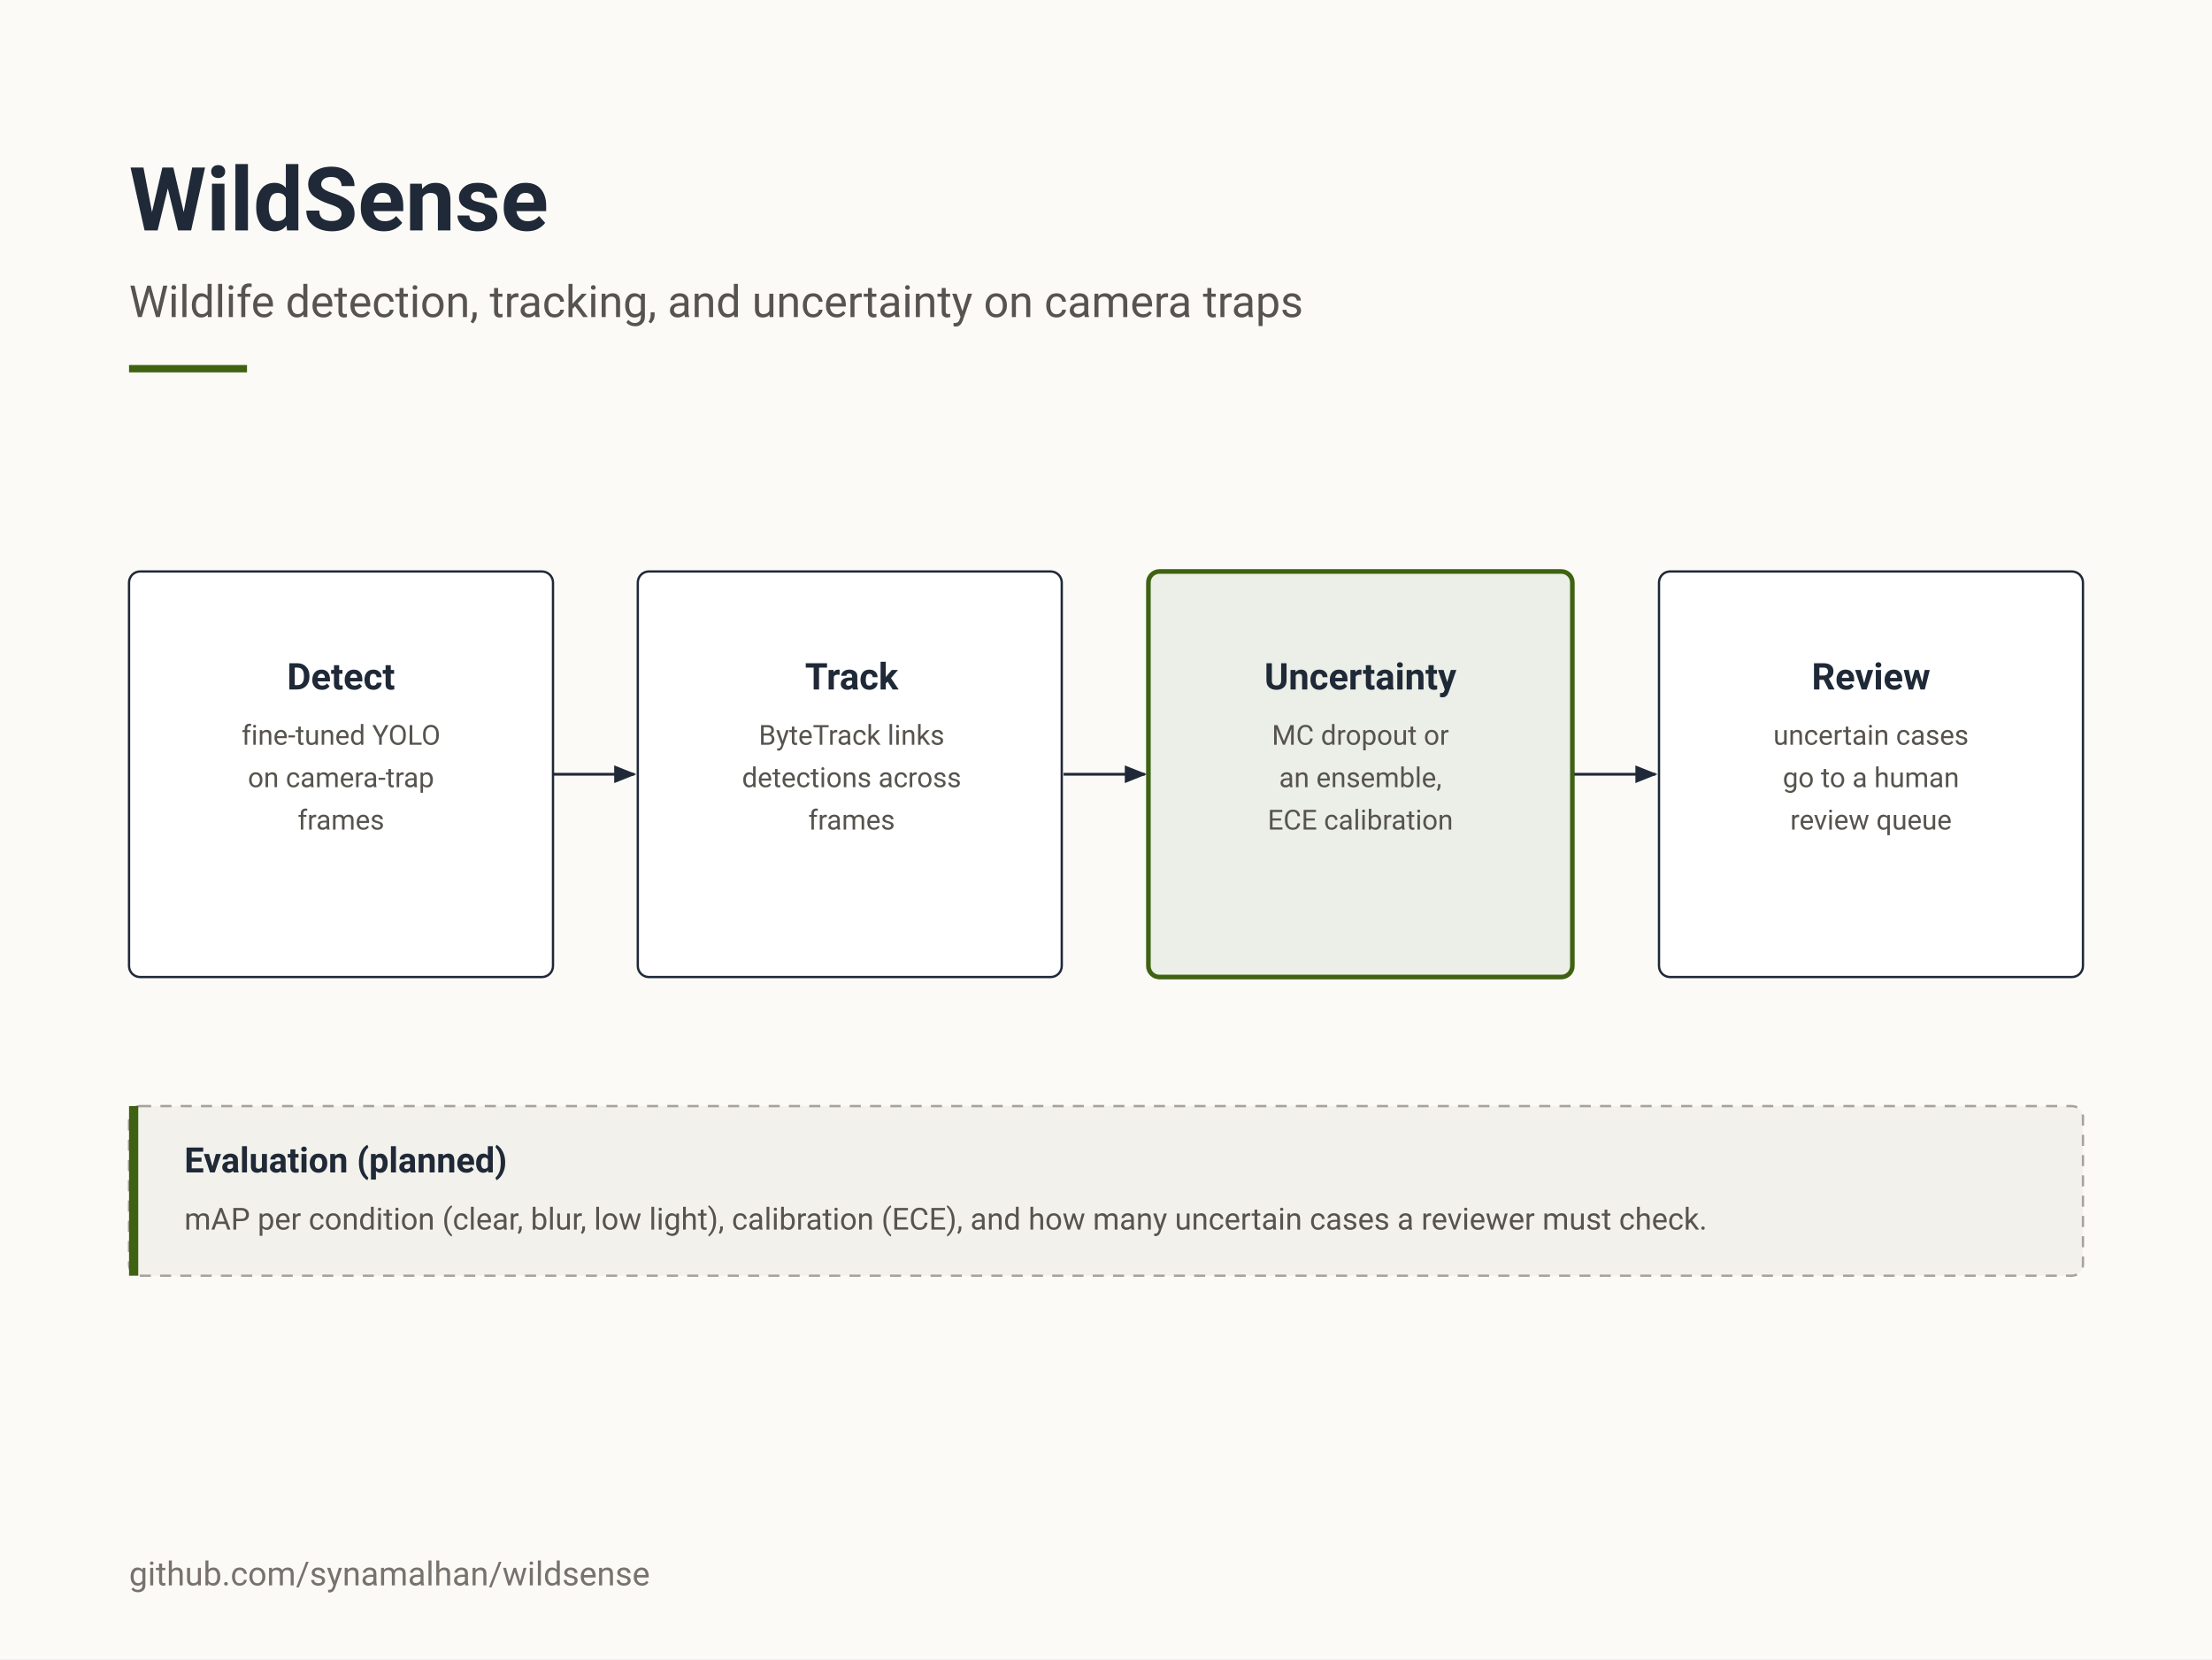
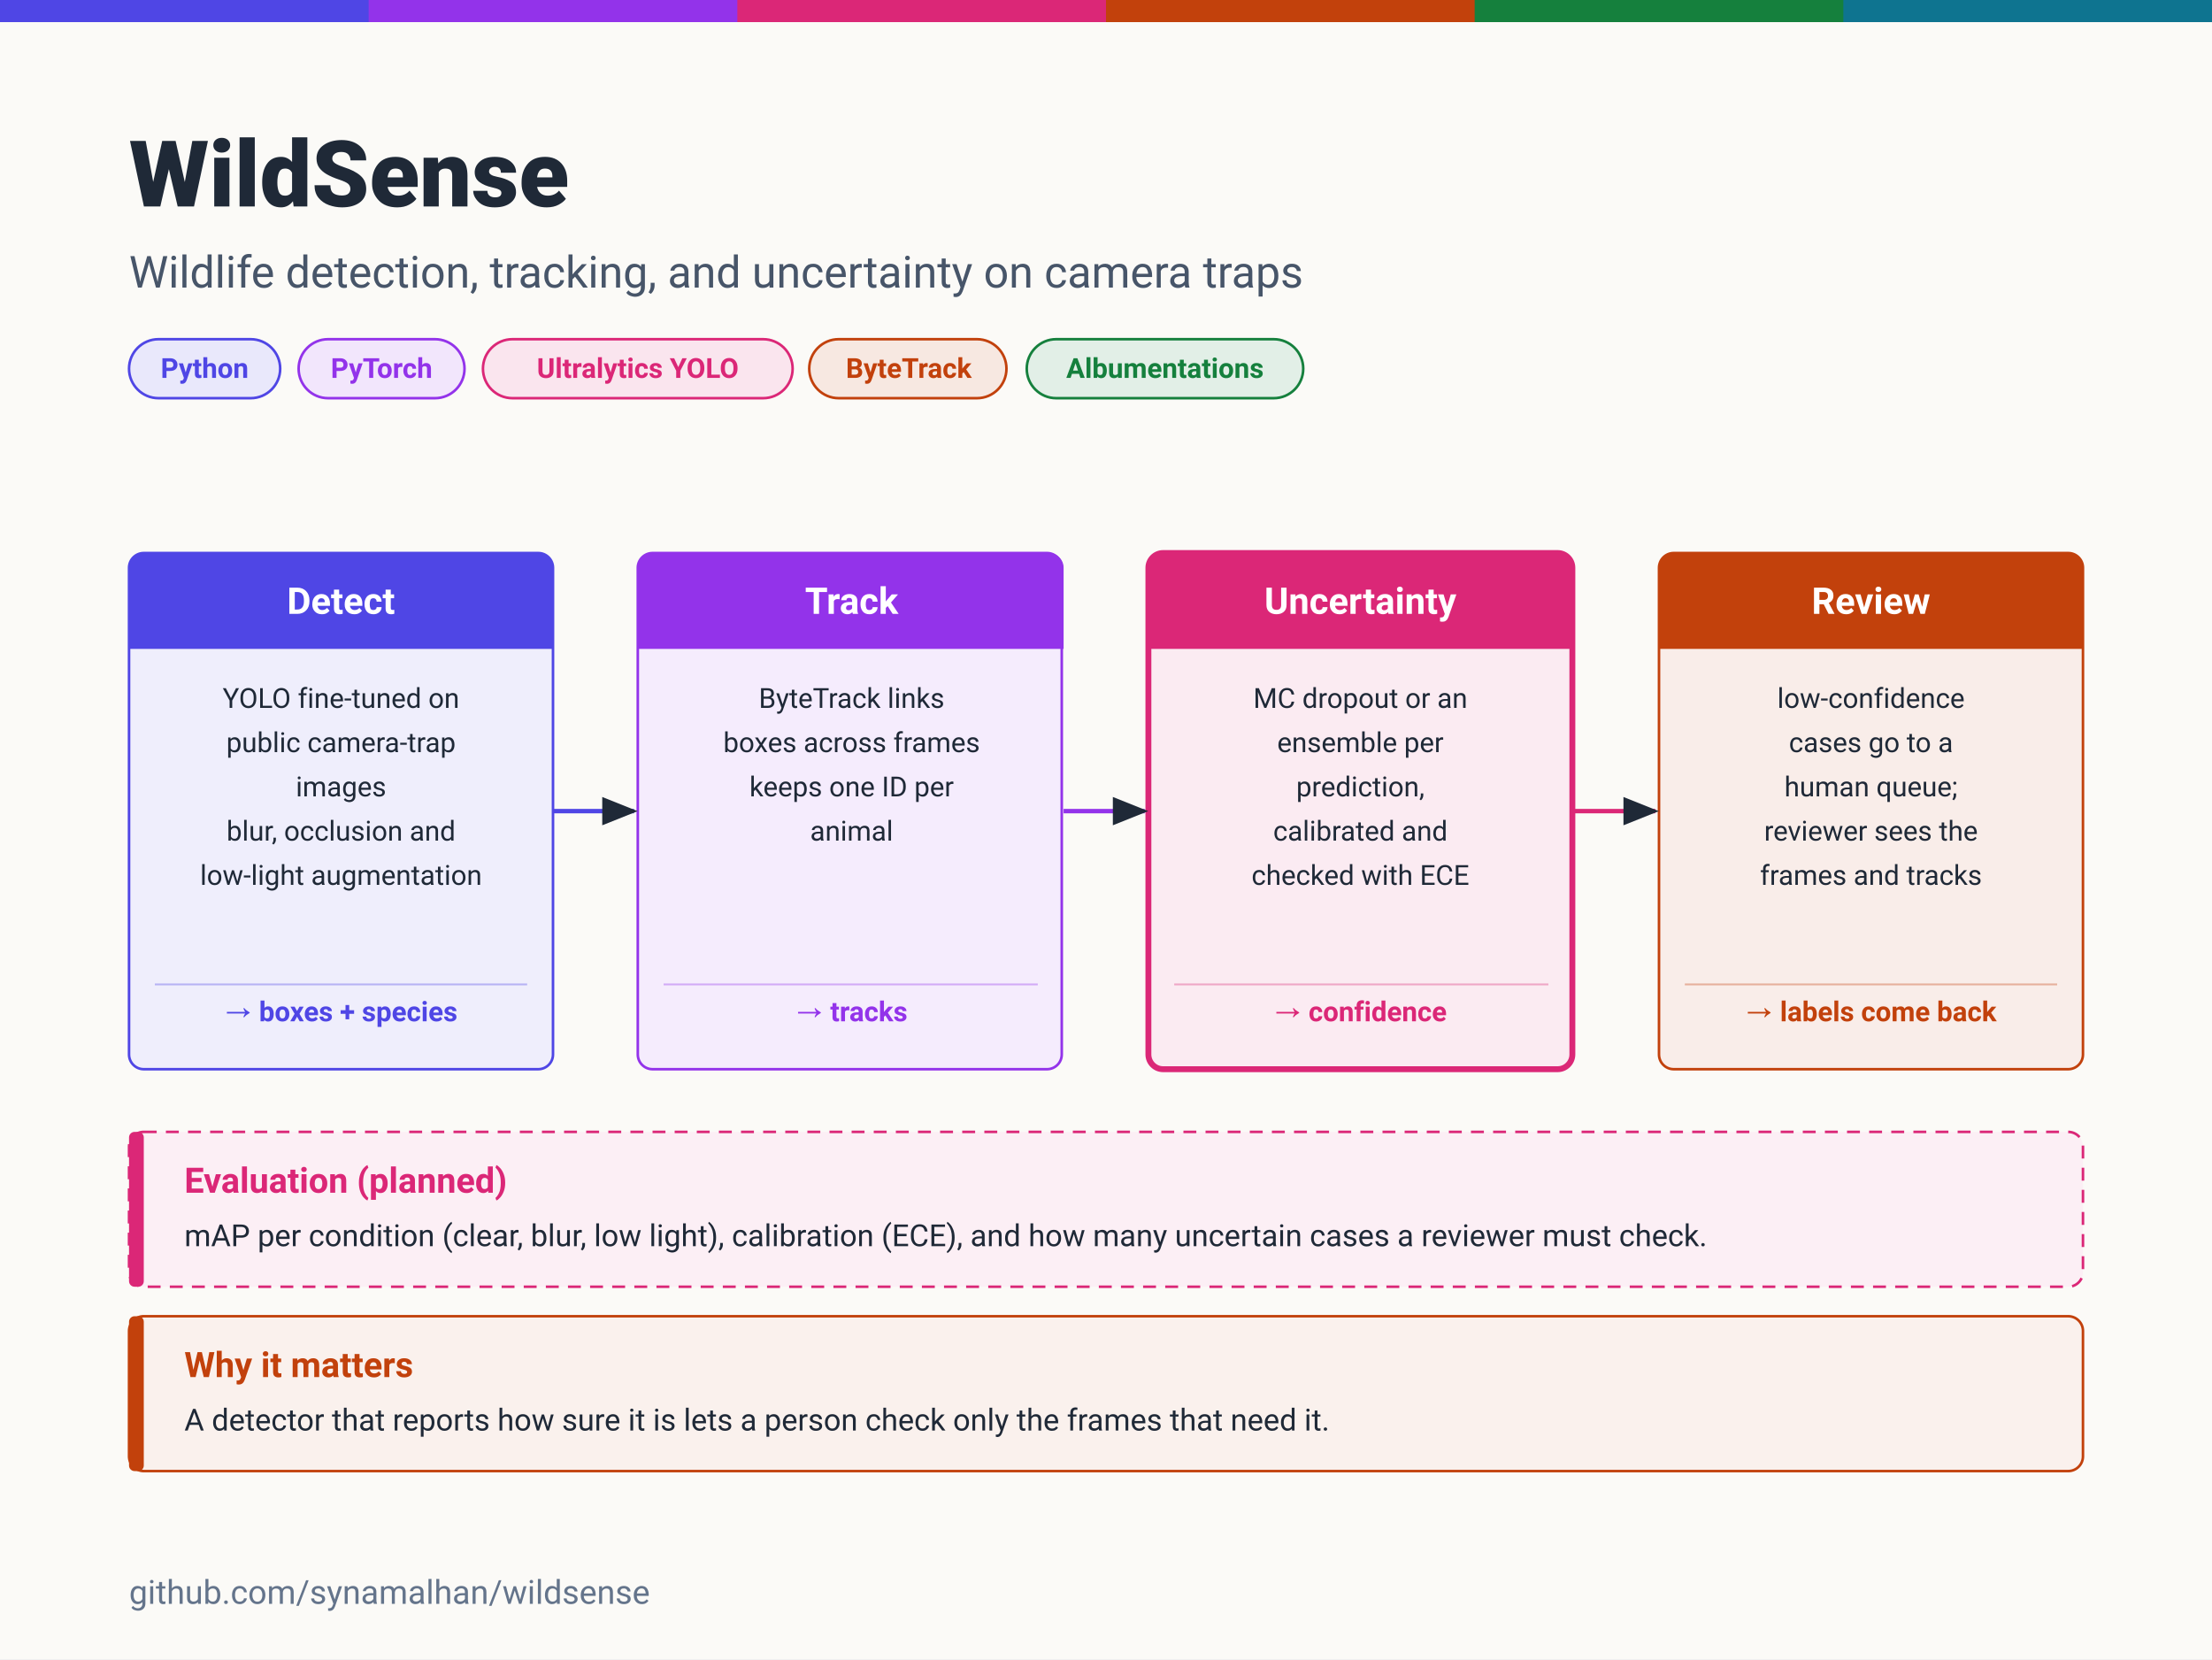
<svg xmlns="http://www.w3.org/2000/svg" viewBox="0 0 1200 900" width="1200" height="900" role="img" aria-labelledby="t">
  <defs>
    <marker id="a" viewBox="0 0 10 10" refX="9" refY="5" markerWidth="8" markerHeight="8" orient="auto">
      <path d="M0 1L10 5L0 9z" fill="#1f2937" />
    </marker>
  </defs>
  <rect width="1200" height="900" fill="#fbfaf7" />
-   <text x="70" y="125" font-family="system-ui,-apple-system,'Segoe UI',Roboto,Helvetica,Arial,sans-serif" font-size="48" font-weight="700" fill="#1f2937">WildSense</text>
-   <text x="70" y="172" font-family="system-ui,-apple-system,'Segoe UI',Roboto,Helvetica,Arial,sans-serif" font-size="24" fill="#57534e">Wildlife detection, tracking, and uncertainty on camera traps</text>
-   <rect x="70" y="198" width="64" height="4" fill="#3f6212" />
-   <rect x="70" y="310" width="230" height="220" rx="6" fill="#ffffff" stroke="#1f2937" stroke-width="1.25" />
-   <text x="185" y="374" text-anchor="middle" font-family="system-ui,-apple-system,'Segoe UI',Roboto,Helvetica,Arial,sans-serif" font-size="20" font-weight="700" fill="#1f2937">Detect</text>
-   <text x="185" y="404" text-anchor="middle" font-family="system-ui,-apple-system,'Segoe UI',Roboto,Helvetica,Arial,sans-serif" font-size="15" fill="#57534e">fine-tuned YOLO</text>
-   <text x="185" y="427" text-anchor="middle" font-family="system-ui,-apple-system,'Segoe UI',Roboto,Helvetica,Arial,sans-serif" font-size="15" fill="#57534e">on camera-trap</text>
-   <text x="185" y="450" text-anchor="middle" font-family="system-ui,-apple-system,'Segoe UI',Roboto,Helvetica,Arial,sans-serif" font-size="15" fill="#57534e">frames</text>
-   <rect x="346" y="310" width="230" height="220" rx="6" fill="#ffffff" stroke="#1f2937" stroke-width="1.25" />
-   <text x="462" y="374" text-anchor="middle" font-family="system-ui,-apple-system,'Segoe UI',Roboto,Helvetica,Arial,sans-serif" font-size="20" font-weight="700" fill="#1f2937">Track</text>
-   <text x="462" y="404" text-anchor="middle" font-family="system-ui,-apple-system,'Segoe UI',Roboto,Helvetica,Arial,sans-serif" font-size="15" fill="#57534e">ByteTrack links</text>
-   <text x="462" y="427" text-anchor="middle" font-family="system-ui,-apple-system,'Segoe UI',Roboto,Helvetica,Arial,sans-serif" font-size="15" fill="#57534e">detections across</text>
-   <text x="462" y="450" text-anchor="middle" font-family="system-ui,-apple-system,'Segoe UI',Roboto,Helvetica,Arial,sans-serif" font-size="15" fill="#57534e">frames</text>
-   <rect x="623" y="310" width="230" height="220" rx="6" fill="#ebefe7" stroke="#3f6212" stroke-width="2.5" />
-   <text x="738" y="374" text-anchor="middle" font-family="system-ui,-apple-system,'Segoe UI',Roboto,Helvetica,Arial,sans-serif" font-size="20" font-weight="700" fill="#1f2937">Uncertainty</text>
-   <text x="738" y="404" text-anchor="middle" font-family="system-ui,-apple-system,'Segoe UI',Roboto,Helvetica,Arial,sans-serif" font-size="15" fill="#57534e">MC dropout or</text>
-   <text x="738" y="427" text-anchor="middle" font-family="system-ui,-apple-system,'Segoe UI',Roboto,Helvetica,Arial,sans-serif" font-size="15" fill="#57534e">an ensemble,</text>
-   <text x="738" y="450" text-anchor="middle" font-family="system-ui,-apple-system,'Segoe UI',Roboto,Helvetica,Arial,sans-serif" font-size="15" fill="#57534e">ECE calibration</text>
-   <rect x="900" y="310" width="230" height="220" rx="6" fill="#ffffff" stroke="#1f2937" stroke-width="1.25" />
-   <text x="1015" y="374" text-anchor="middle" font-family="system-ui,-apple-system,'Segoe UI',Roboto,Helvetica,Arial,sans-serif" font-size="20" font-weight="700" fill="#1f2937">Review</text>
-   <text x="1015" y="404" text-anchor="middle" font-family="system-ui,-apple-system,'Segoe UI',Roboto,Helvetica,Arial,sans-serif" font-size="15" fill="#57534e">uncertain cases</text>
-   <text x="1015" y="427" text-anchor="middle" font-family="system-ui,-apple-system,'Segoe UI',Roboto,Helvetica,Arial,sans-serif" font-size="15" fill="#57534e">go to a human</text>
-   <text x="1015" y="450" text-anchor="middle" font-family="system-ui,-apple-system,'Segoe UI',Roboto,Helvetica,Arial,sans-serif" font-size="15" fill="#57534e">review queue</text>
-   <path d="M300 420 H344" fill="none" stroke="#1f2937" stroke-width="1.5" marker-end="url(#a)" />
-   <path d="M577 420 H621" fill="none" stroke="#1f2937" stroke-width="1.5" marker-end="url(#a)" />
-   <path d="M854 420 H898" fill="none" stroke="#1f2937" stroke-width="1.5" marker-end="url(#a)" />
-   <rect x="70" y="600" width="1060" height="92" rx="6" fill="#f3f1ec" stroke="#a8a29e" stroke-width="1.25" stroke-dasharray="6 5" />
-   <rect x="70" y="600" width="5" height="92" fill="#3f6212" />
-   <text x="100" y="636" font-family="system-ui,-apple-system,'Segoe UI',Roboto,Helvetica,Arial,sans-serif" font-size="19" font-weight="700" fill="#1f2937">Evaluation (planned)</text>
-   <text x="100" y="667" font-family="system-ui,-apple-system,'Segoe UI',Roboto,Helvetica,Arial,sans-serif" font-size="16.5" fill="#57534e">mAP per condition (clear, blur, low light), calibration (ECE), and how many uncertain cases a reviewer must check.</text>
-   <text x="70" y="860" font-family="system-ui,-apple-system,'Segoe UI',Roboto,Helvetica,Arial,sans-serif" font-size="18" fill="#78716c">github.com/synamalhan/wildsense</text>
+   <rect x="0" y="0" width="201" height="12" fill="#4f46e5" />
+   <rect x="200" y="0" width="201" height="12" fill="#9333ea" />
+   <rect x="400" y="0" width="201" height="12" fill="#db2777" />
+   <rect x="600" y="0" width="201" height="12" fill="#c2410c" />
+   <rect x="800" y="0" width="201" height="12" fill="#15803d" />
+   <rect x="1000" y="0" width="201" height="12" fill="#0e7490" />
+   <text x="70" y="112" font-family="system-ui,-apple-system,'Segoe UI',Roboto,Helvetica,Arial,sans-serif" font-size="50" font-weight="800" fill="#1f2937">WildSense</text>
+   <text x="70" y="156" font-family="system-ui,-apple-system,'Segoe UI',Roboto,Helvetica,Arial,sans-serif" font-size="24" fill="#475569">Wildlife detection, tracking, and uncertainty on camera traps</text>
+   <rect x="70" y="184" width="82" height="32" rx="16" fill="#e9e8fb" stroke="#4f46e5" stroke-width="1.4" />
+   <text x="111" y="205" text-anchor="middle" font-family="system-ui,-apple-system,'Segoe UI',Roboto,Helvetica,Arial,sans-serif" font-size="15" font-weight="600" fill="#4f46e5">Python</text>
+   <rect x="162" y="184" width="90" height="32" rx="16" fill="#f2e6fc" stroke="#9333ea" stroke-width="1.4" />
+   <text x="207" y="205" text-anchor="middle" font-family="system-ui,-apple-system,'Segoe UI',Roboto,Helvetica,Arial,sans-serif" font-size="15" font-weight="600" fill="#9333ea">PyTorch</text>
+   <rect x="262" y="184" width="168" height="32" rx="16" fill="#fae5ee" stroke="#db2777" stroke-width="1.4" />
+   <text x="346" y="205" text-anchor="middle" font-family="system-ui,-apple-system,'Segoe UI',Roboto,Helvetica,Arial,sans-serif" font-size="15" font-weight="600" fill="#db2777">Ultralytics YOLO</text>
+   <rect x="439" y="184" width="107" height="32" rx="16" fill="#f7e8e1" stroke="#c2410c" stroke-width="1.4" />
+   <text x="493" y="205" text-anchor="middle" font-family="system-ui,-apple-system,'Segoe UI',Roboto,Helvetica,Arial,sans-serif" font-size="15" font-weight="600" fill="#c2410c">ByteTrack</text>
+   <rect x="557" y="184" width="150" height="32" rx="16" fill="#e2efe7" stroke="#15803d" stroke-width="1.4" />
+   <text x="632" y="205" text-anchor="middle" font-family="system-ui,-apple-system,'Segoe UI',Roboto,Helvetica,Arial,sans-serif" font-size="15" font-weight="600" fill="#15803d">Albumentations</text>
+   <rect x="70" y="300" width="230" height="280" rx="8" fill="#efeefc" stroke="#4f46e5" stroke-width="1.4" />
+   <path d="M70 352 V308 a8 8 0 0 1 8 -8 H292 a8 8 0 0 1 8 8 V352 Z" fill="#4f46e5" />
+   <text x="185" y="333" text-anchor="middle" font-family="system-ui,-apple-system,'Segoe UI',Roboto,Helvetica,Arial,sans-serif" font-size="20" font-weight="700" fill="#fff">Detect</text>
+   <text x="185" y="384" text-anchor="middle" font-family="system-ui,-apple-system,'Segoe UI',Roboto,Helvetica,Arial,sans-serif" font-size="15" fill="#1f2937">YOLO fine-tuned on</text>
+   <text x="185" y="408" text-anchor="middle" font-family="system-ui,-apple-system,'Segoe UI',Roboto,Helvetica,Arial,sans-serif" font-size="15" fill="#1f2937">public camera-trap</text>
+   <text x="185" y="432" text-anchor="middle" font-family="system-ui,-apple-system,'Segoe UI',Roboto,Helvetica,Arial,sans-serif" font-size="15" fill="#1f2937">images</text>
+   <text x="185" y="456" text-anchor="middle" font-family="system-ui,-apple-system,'Segoe UI',Roboto,Helvetica,Arial,sans-serif" font-size="15" fill="#1f2937">blur, occlusion and</text>
+   <text x="185" y="480" text-anchor="middle" font-family="system-ui,-apple-system,'Segoe UI',Roboto,Helvetica,Arial,sans-serif" font-size="15" fill="#1f2937">low-light augmentation</text>
+   <line x1="84" x2="286" y1="534" y2="534" stroke="#4f46e5" stroke-opacity=".35" />
+   <text x="185" y="554" text-anchor="middle" font-family="system-ui,-apple-system,'Segoe UI',Roboto,Helvetica,Arial,sans-serif" font-size="15" font-weight="700" fill="#4f46e5">→ boxes + species</text>
+   <rect x="346" y="300" width="230" height="280" rx="8" fill="#f5ecfd" stroke="#9333ea" stroke-width="1.4" />
+   <path d="M346 352 V308 a8 8 0 0 1 8 -8 H569 a8 8 0 0 1 8 8 V352 Z" fill="#9333ea" />
+   <text x="462" y="333" text-anchor="middle" font-family="system-ui,-apple-system,'Segoe UI',Roboto,Helvetica,Arial,sans-serif" font-size="20" font-weight="700" fill="#fff">Track</text>
+   <text x="462" y="384" text-anchor="middle" font-family="system-ui,-apple-system,'Segoe UI',Roboto,Helvetica,Arial,sans-serif" font-size="15" fill="#1f2937">ByteTrack links</text>
+   <text x="462" y="408" text-anchor="middle" font-family="system-ui,-apple-system,'Segoe UI',Roboto,Helvetica,Arial,sans-serif" font-size="15" fill="#1f2937">boxes across frames</text>
+   <text x="462" y="432" text-anchor="middle" font-family="system-ui,-apple-system,'Segoe UI',Roboto,Helvetica,Arial,sans-serif" font-size="15" fill="#1f2937">keeps one ID per</text>
+   <text x="462" y="456" text-anchor="middle" font-family="system-ui,-apple-system,'Segoe UI',Roboto,Helvetica,Arial,sans-serif" font-size="15" fill="#1f2937">animal</text>
+   <line x1="360" x2="563" y1="534" y2="534" stroke="#9333ea" stroke-opacity=".35" />
+   <text x="462" y="554" text-anchor="middle" font-family="system-ui,-apple-system,'Segoe UI',Roboto,Helvetica,Arial,sans-serif" font-size="15" font-weight="700" fill="#9333ea">→ tracks</text>
+   <rect x="623" y="300" width="230" height="280" rx="8" fill="#fbebf2" stroke="#db2777" stroke-width="3.2" />
+   <path d="M623 352 V308 a8 8 0 0 1 8 -8 H846 a8 8 0 0 1 8 8 V352 Z" fill="#db2777" />
+   <text x="738" y="333" text-anchor="middle" font-family="system-ui,-apple-system,'Segoe UI',Roboto,Helvetica,Arial,sans-serif" font-size="20" font-weight="700" fill="#fff">Uncertainty</text>
+   <text x="738" y="384" text-anchor="middle" font-family="system-ui,-apple-system,'Segoe UI',Roboto,Helvetica,Arial,sans-serif" font-size="15" fill="#1f2937">MC dropout or an</text>
+   <text x="738" y="408" text-anchor="middle" font-family="system-ui,-apple-system,'Segoe UI',Roboto,Helvetica,Arial,sans-serif" font-size="15" fill="#1f2937">ensemble per</text>
+   <text x="738" y="432" text-anchor="middle" font-family="system-ui,-apple-system,'Segoe UI',Roboto,Helvetica,Arial,sans-serif" font-size="15" fill="#1f2937">prediction,</text>
+   <text x="738" y="456" text-anchor="middle" font-family="system-ui,-apple-system,'Segoe UI',Roboto,Helvetica,Arial,sans-serif" font-size="15" fill="#1f2937">calibrated and</text>
+   <text x="738" y="480" text-anchor="middle" font-family="system-ui,-apple-system,'Segoe UI',Roboto,Helvetica,Arial,sans-serif" font-size="15" fill="#1f2937">checked with ECE</text>
+   <line x1="637" x2="840" y1="534" y2="534" stroke="#db2777" stroke-opacity=".35" />
+   <text x="738" y="554" text-anchor="middle" font-family="system-ui,-apple-system,'Segoe UI',Roboto,Helvetica,Arial,sans-serif" font-size="15" font-weight="700" fill="#db2777">→ confidence</text>
+   <rect x="900" y="300" width="230" height="280" rx="8" fill="#f9ede9" stroke="#c2410c" stroke-width="1.4" />
+   <path d="M900 352 V308 a8 8 0 0 1 8 -8 H1122 a8 8 0 0 1 8 8 V352 Z" fill="#c2410c" />
+   <text x="1015" y="333" text-anchor="middle" font-family="system-ui,-apple-system,'Segoe UI',Roboto,Helvetica,Arial,sans-serif" font-size="20" font-weight="700" fill="#fff">Review</text>
+   <text x="1015" y="384" text-anchor="middle" font-family="system-ui,-apple-system,'Segoe UI',Roboto,Helvetica,Arial,sans-serif" font-size="15" fill="#1f2937">low-confidence</text>
+   <text x="1015" y="408" text-anchor="middle" font-family="system-ui,-apple-system,'Segoe UI',Roboto,Helvetica,Arial,sans-serif" font-size="15" fill="#1f2937">cases go to a</text>
+   <text x="1015" y="432" text-anchor="middle" font-family="system-ui,-apple-system,'Segoe UI',Roboto,Helvetica,Arial,sans-serif" font-size="15" fill="#1f2937">human queue;</text>
+   <text x="1015" y="456" text-anchor="middle" font-family="system-ui,-apple-system,'Segoe UI',Roboto,Helvetica,Arial,sans-serif" font-size="15" fill="#1f2937">reviewer sees the</text>
+   <text x="1015" y="480" text-anchor="middle" font-family="system-ui,-apple-system,'Segoe UI',Roboto,Helvetica,Arial,sans-serif" font-size="15" fill="#1f2937">frames and tracks</text>
+   <line x1="914" x2="1116" y1="534" y2="534" stroke="#c2410c" stroke-opacity=".35" />
+   <text x="1015" y="554" text-anchor="middle" font-family="system-ui,-apple-system,'Segoe UI',Roboto,Helvetica,Arial,sans-serif" font-size="15" font-weight="700" fill="#c2410c">→ labels come back</text>
+   <path d="M300 440 H344" fill="none" stroke="#4f46e5" stroke-width="2.4" marker-end="url(#a)" />
+   <path d="M577 440 H621" fill="none" stroke="#9333ea" stroke-width="2.4" marker-end="url(#a)" />
+   <path d="M854 440 H898" fill="none" stroke="#db2777" stroke-width="2.4" marker-end="url(#a)" />
+   <rect x="70" y="614" width="1060" height="84" rx="8" fill="#fceff5" stroke="#db2777" stroke-width="1.4" stroke-dasharray="7 5" />
+   <rect x="70" y="614" width="8" height="84" rx="3" fill="#db2777" />
+   <text x="100" y="647" font-family="system-ui,-apple-system,'Segoe UI',Roboto,Helvetica,Arial,sans-serif" font-size="19" font-weight="700" fill="#db2777">Evaluation (planned)</text>
+   <text x="100" y="676" font-family="system-ui,-apple-system,'Segoe UI',Roboto,Helvetica,Arial,sans-serif" font-size="16.5" fill="#1f2937">mAP per condition (clear, blur, low light), calibration (ECE), and how many uncertain cases a reviewer must check.</text>
+   <rect x="70" y="714" width="1060" height="84" rx="8" fill="#faf1ed" stroke="#c2410c" stroke-width="1.4" />
+   <rect x="70" y="714" width="8" height="84" rx="3" fill="#c2410c" />
+   <text x="100" y="747" font-family="system-ui,-apple-system,'Segoe UI',Roboto,Helvetica,Arial,sans-serif" font-size="19" font-weight="700" fill="#c2410c">Why it matters</text>
+   <text x="100" y="776" font-family="system-ui,-apple-system,'Segoe UI',Roboto,Helvetica,Arial,sans-serif" font-size="16.5" fill="#1f2937">A detector that reports how sure it is lets a person check only the frames that need it.</text>
+   <text x="70" y="870" font-family="system-ui,-apple-system,'Segoe UI',Roboto,Helvetica,Arial,sans-serif" font-size="18" fill="#64748b">github.com/synamalhan/wildsense</text>
</svg>
